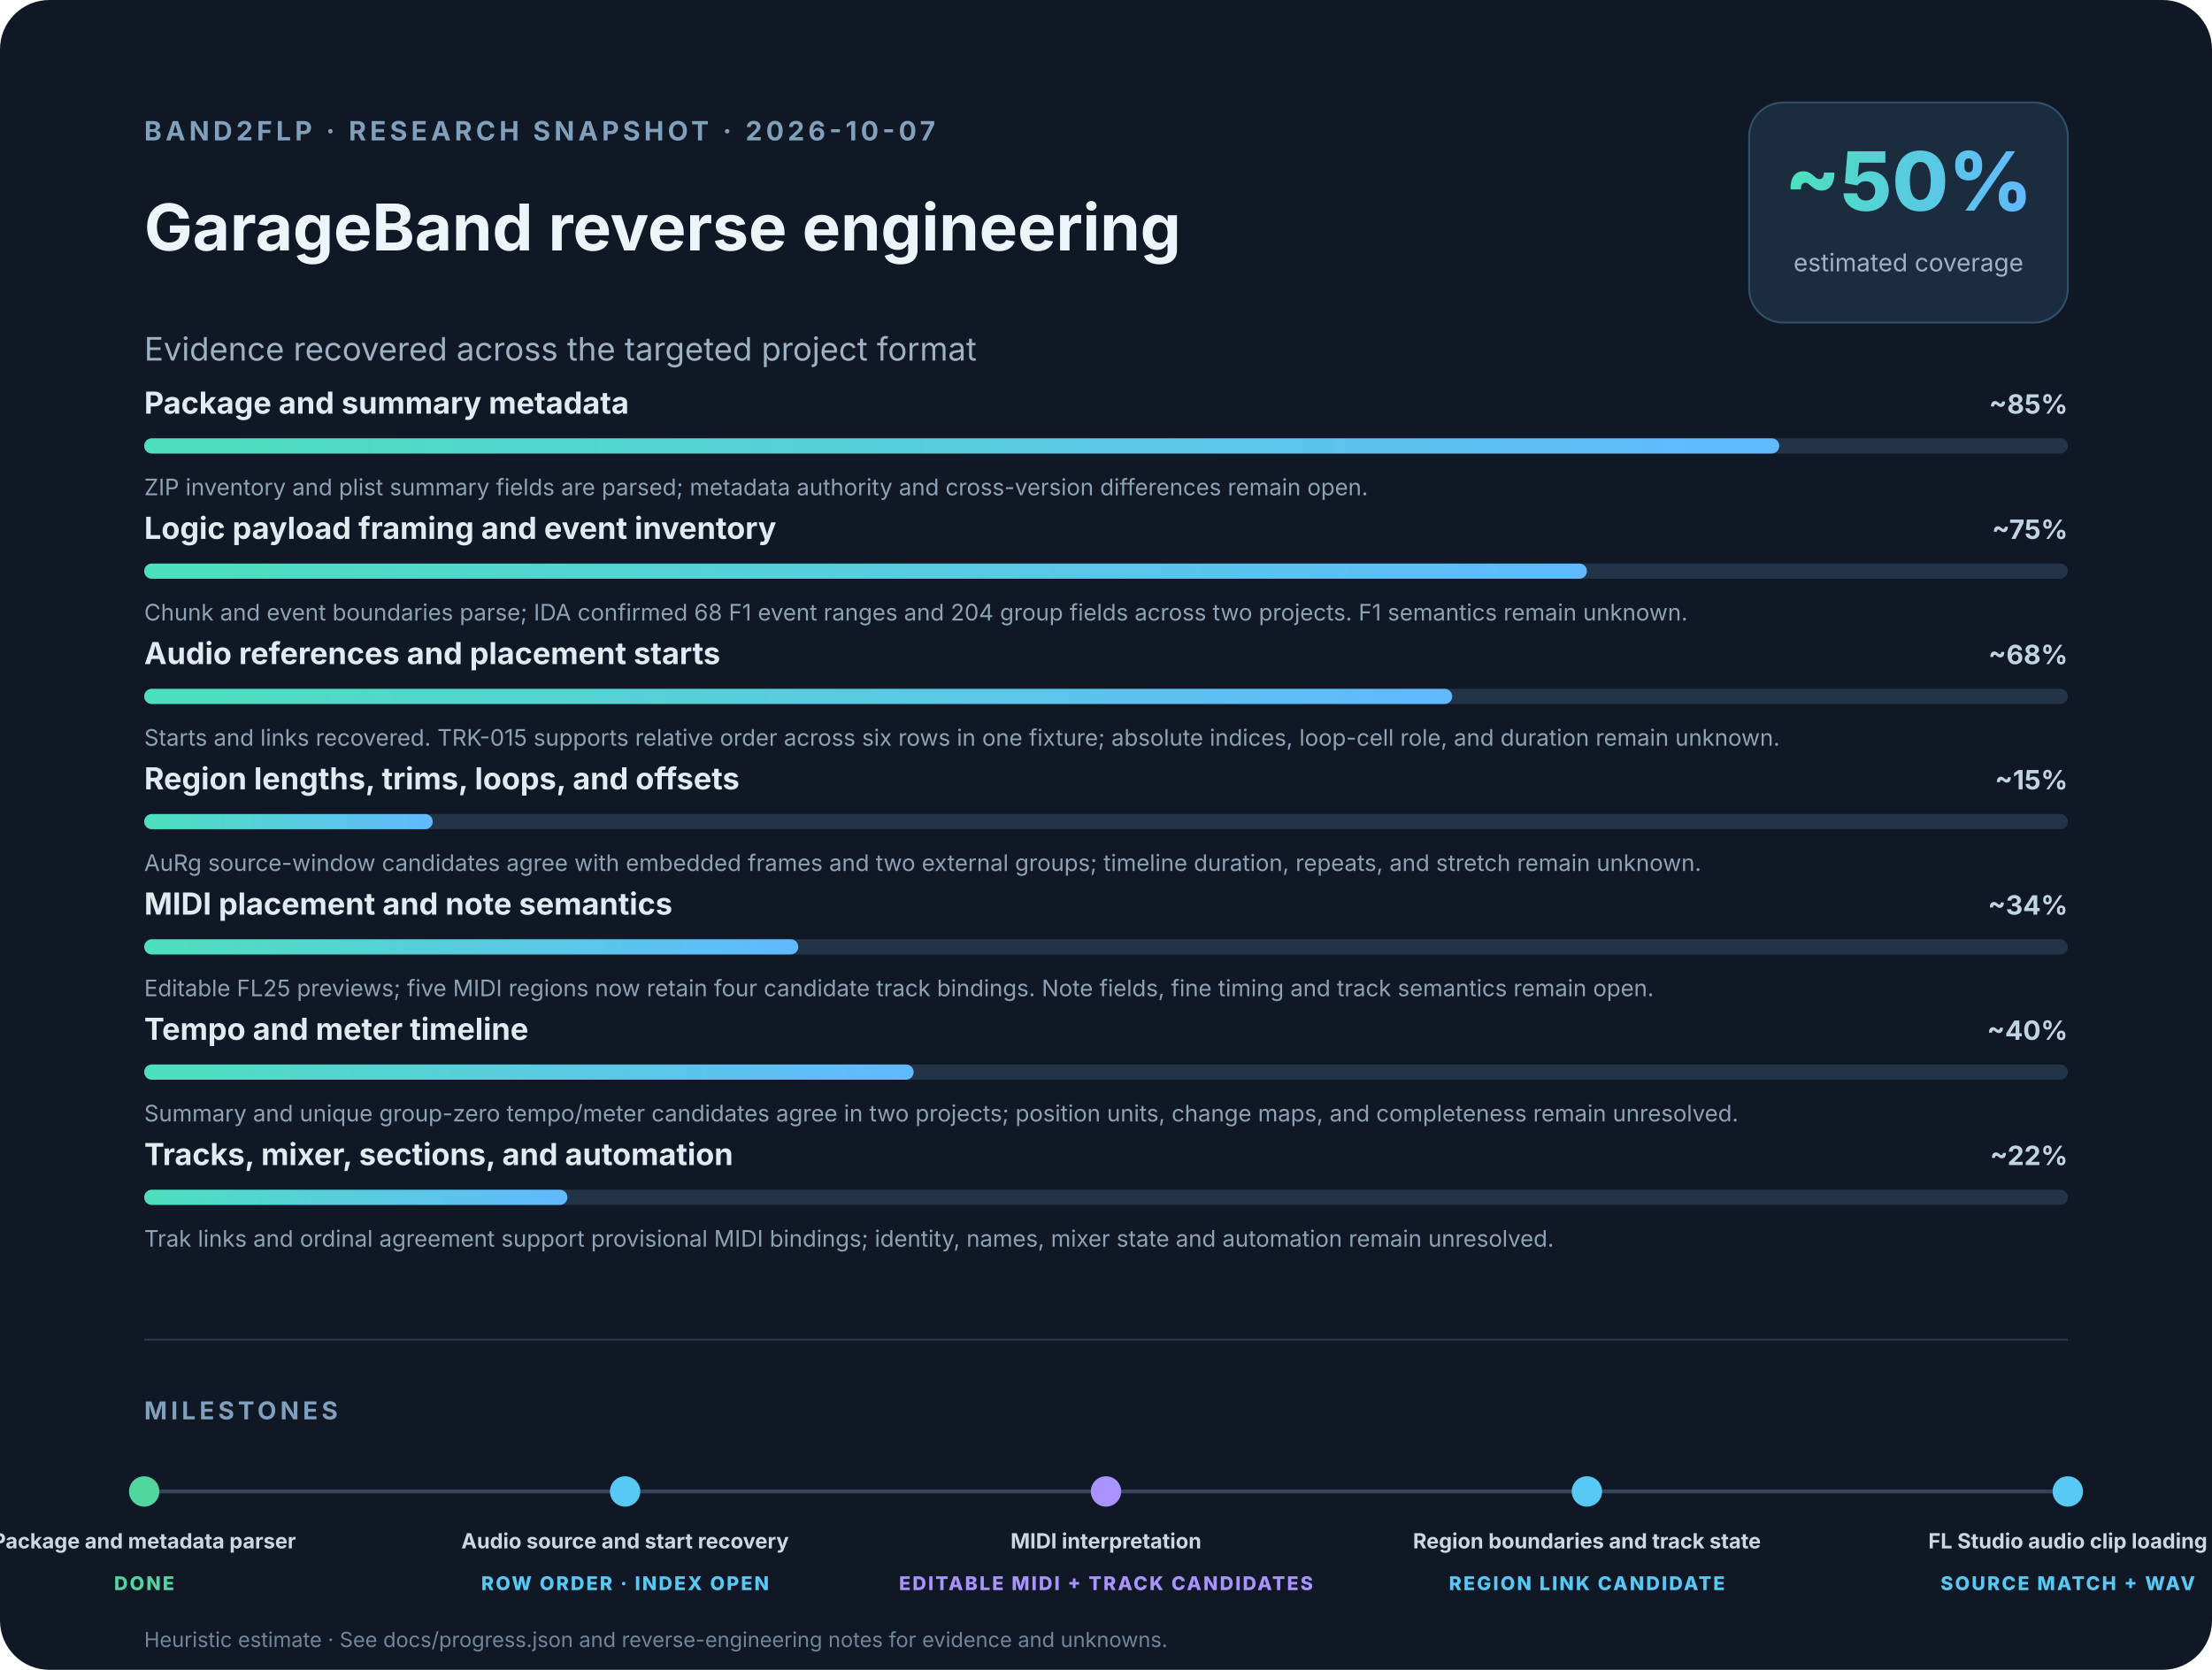
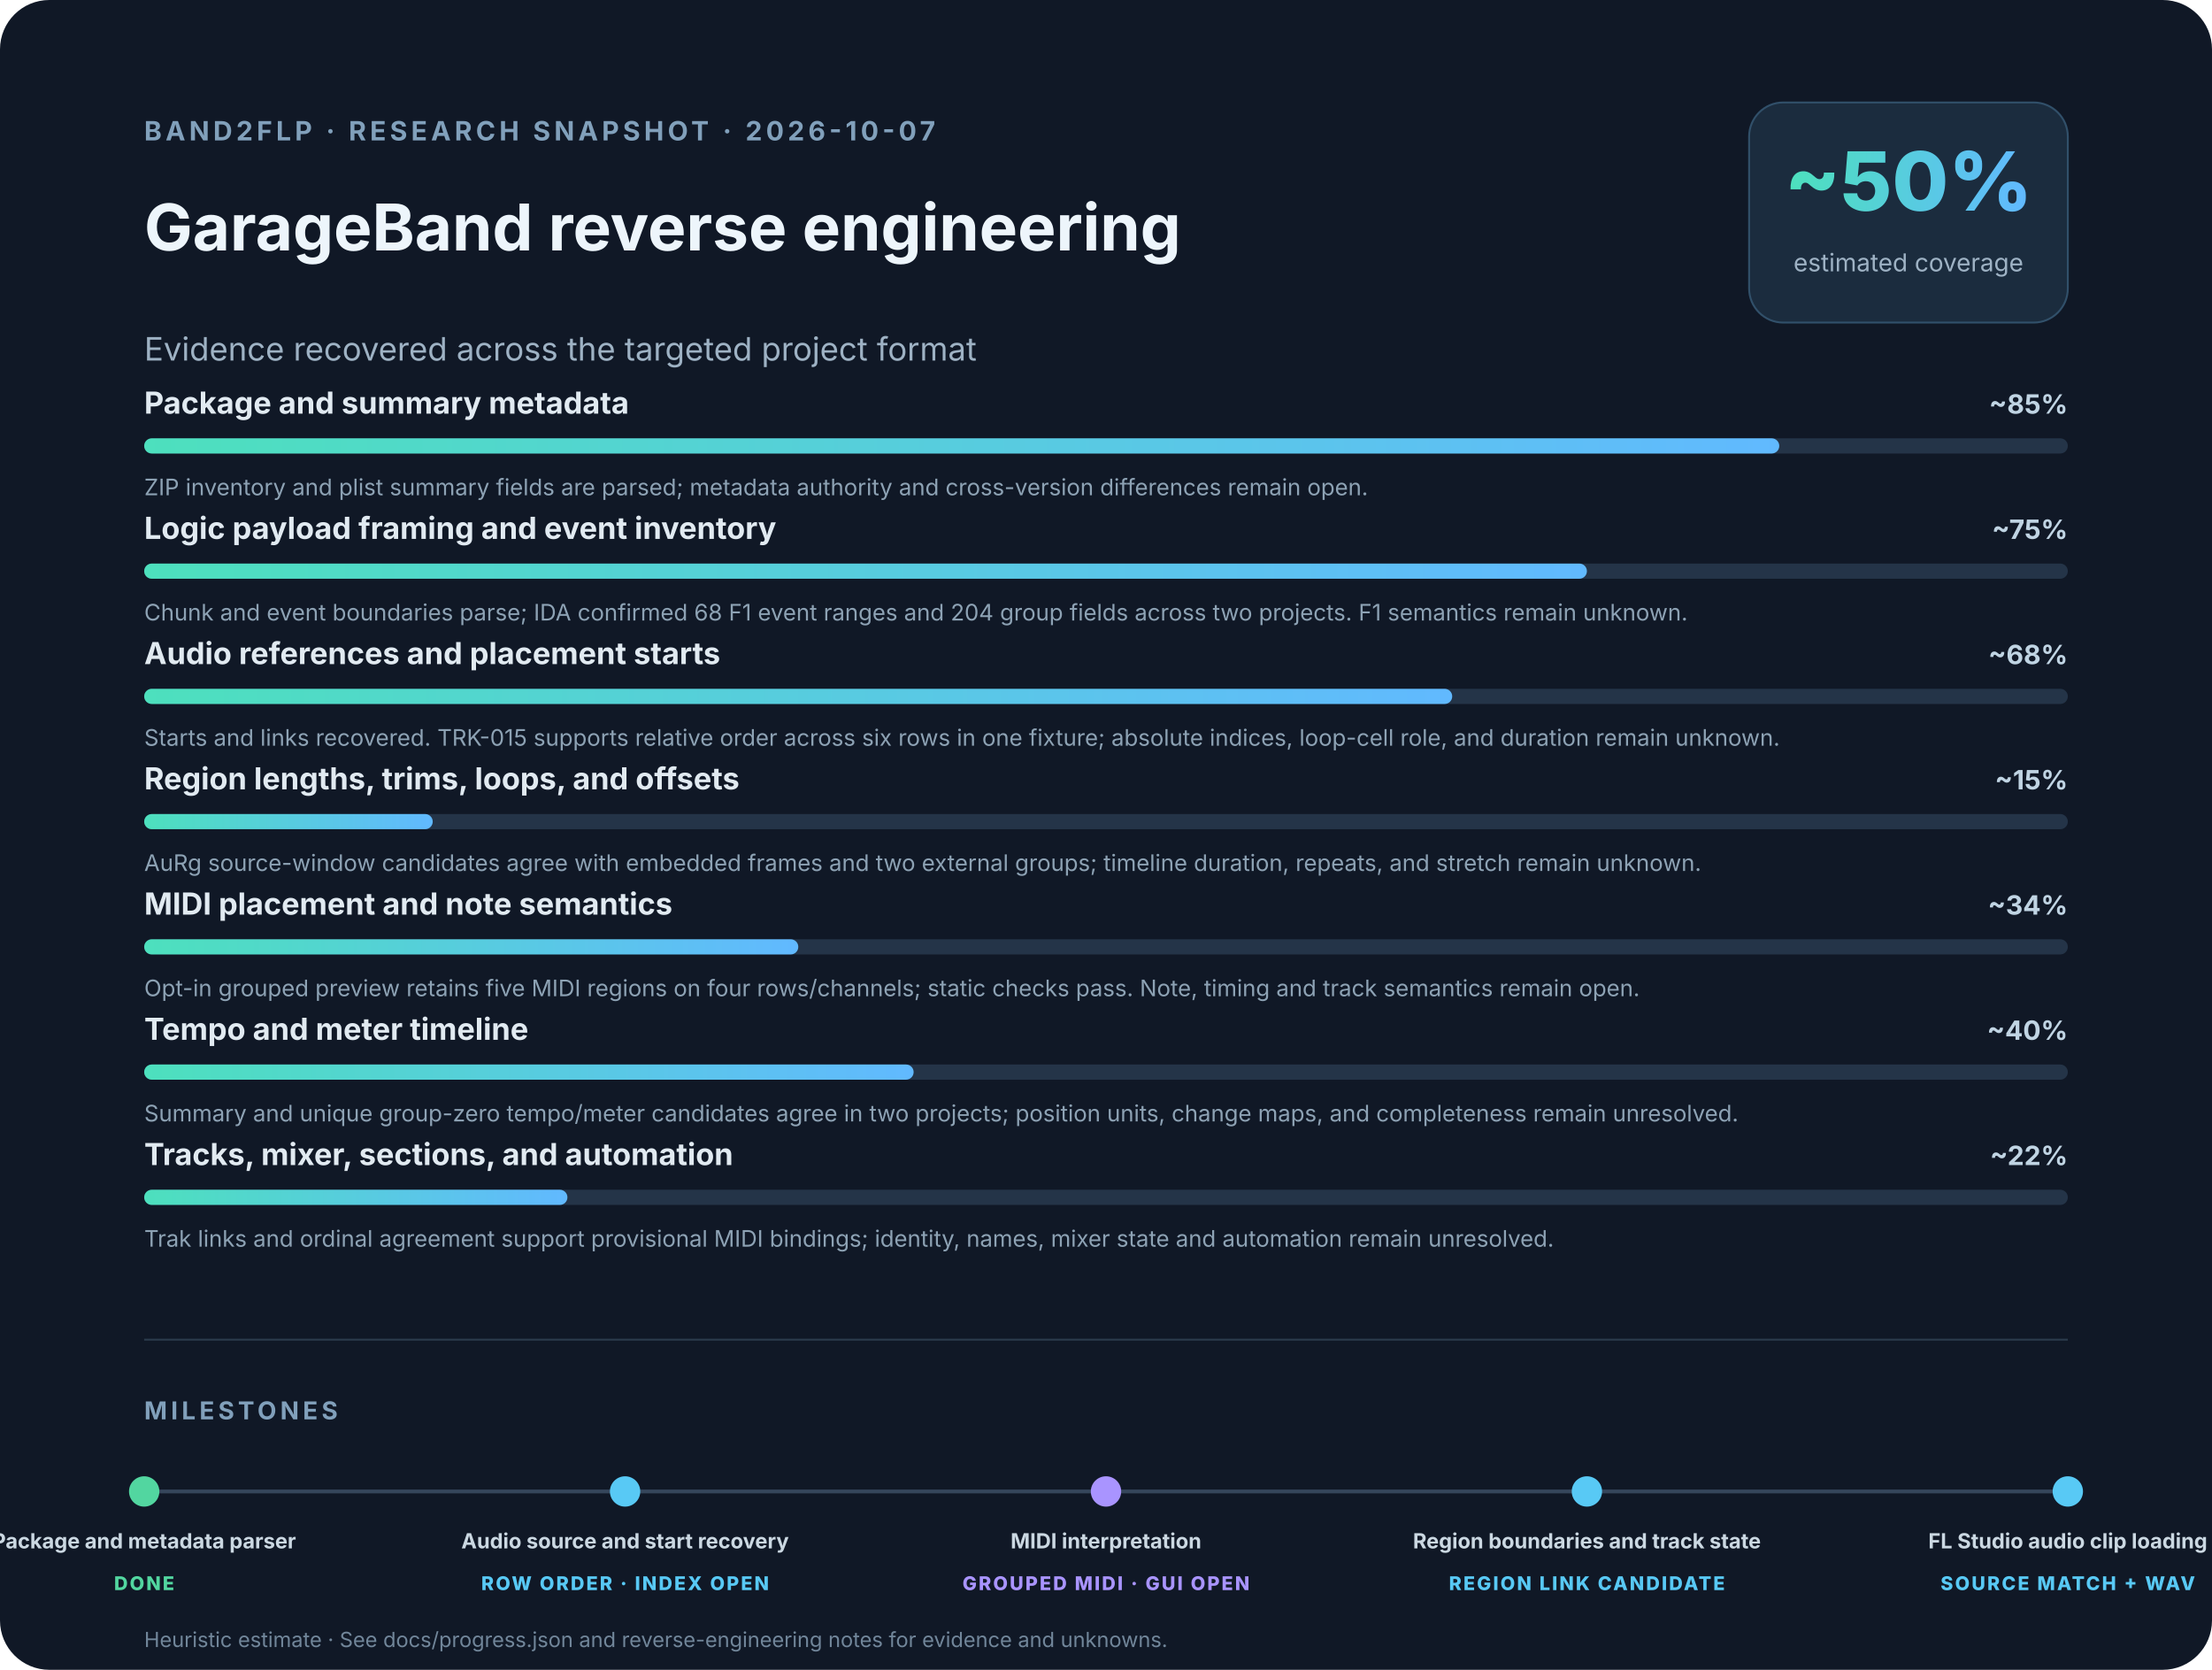
<svg xmlns="http://www.w3.org/2000/svg" viewBox="0 0 1166 880" role="img" aria-labelledby="title desc">
  <defs>
    <linearGradient id="accent" x1="0" x2="1">
      <stop offset="0" stop-color="#4de0bd" />
      <stop offset="1" stop-color="#61b9ff" />
    </linearGradient>
  </defs>
  <rect width="1166" height="880" rx="26" fill="#101826" />
  <text x="76" y="74" class="eyebrow">BAND2FLP · RESEARCH SNAPSHOT · 2026-10-07</text>
  <text x="76" y="132" class="headline">GarageBand reverse engineering</text>
  <text x="76" y="190" class="subhead">Evidence recovered across the targeted project format</text>
  <rect x="922" y="54" width="168" height="116" rx="18" fill="#1b2c3e" stroke="#31506a" />
  <text x="1006" y="111" class="big-pct" text-anchor="middle">~50%</text>
  <text x="1006" y="143" class="small" text-anchor="middle">estimated coverage</text>
  <text x="76" y="218" class="row-title">Package and summary metadata</text>
  <text x="1090" y="218" class="row-pct" text-anchor="end">~85%</text>
  <rect x="76" y="231" width="1014" height="8" rx="4" class="bar-bg" />
  <rect x="76" y="231" width="861.9" height="8" rx="4" class="bar-fill" />
  <text x="76" y="261" class="row-note">ZIP inventory and plist summary fields are parsed; metadata authority and cross-version differences remain open.</text>
  <text x="76" y="284" class="row-title">Logic payload framing and event inventory</text>
  <text x="1090" y="284" class="row-pct" text-anchor="end">~75%</text>
  <rect x="76" y="297" width="1014" height="8" rx="4" class="bar-bg" />
  <rect x="76" y="297" width="760.5" height="8" rx="4" class="bar-fill" />
  <text x="76" y="327" class="row-note">Chunk and event boundaries parse; IDA confirmed 68 F1 event ranges and 204 group fields across two projects. F1 semantics remain unknown.</text>
  <text x="76" y="350" class="row-title">Audio references and placement starts</text>
  <text x="1090" y="350" class="row-pct" text-anchor="end">~68%</text>
  <rect x="76" y="363" width="1014" height="8" rx="4" class="bar-bg" />
  <rect x="76" y="363" width="689.5" height="8" rx="4" class="bar-fill" />
  <text x="76" y="393" class="row-note">Starts and links recovered. TRK-015 supports relative order across six rows in one fixture; absolute indices, loop-cell role, and duration remain unknown.</text>
  <text x="76" y="416" class="row-title">Region lengths, trims, loops, and offsets</text>
  <text x="1090" y="416" class="row-pct" text-anchor="end">~15%</text>
  <rect x="76" y="429" width="1014" height="8" rx="4" class="bar-bg" />
  <rect x="76" y="429" width="152.1" height="8" rx="4" class="bar-fill" />
  <text x="76" y="459" class="row-note">AuRg source-window candidates agree with embedded frames and two external groups; timeline duration, repeats, and stretch remain unknown.</text>
  <text x="76" y="482" class="row-title">MIDI placement and note semantics</text>
  <text x="1090" y="482" class="row-pct" text-anchor="end">~34%</text>
  <rect x="76" y="495" width="1014" height="8" rx="4" class="bar-bg" />
  <rect x="76" y="495" width="344.8" height="8" rx="4" class="bar-fill" />
-   <text x="76" y="525" class="row-note">Editable FL25 previews; five MIDI regions now retain four candidate track bindings. Note fields, fine timing and track semantics remain open.</text>
+   <text x="76" y="525" class="row-note">Opt-in grouped preview retains five MIDI regions on four rows/channels; static checks pass. Note, timing and track semantics remain open.</text>
  <text x="76" y="548" class="row-title">Tempo and meter timeline</text>
  <text x="1090" y="548" class="row-pct" text-anchor="end">~40%</text>
  <rect x="76" y="561" width="1014" height="8" rx="4" class="bar-bg" />
  <rect x="76" y="561" width="405.6" height="8" rx="4" class="bar-fill" />
  <text x="76" y="591" class="row-note">Summary and unique group-zero tempo/meter candidates agree in two projects; position units, change maps, and completeness remain unresolved.</text>
  <text x="76" y="614" class="row-title">Tracks, mixer, sections, and automation</text>
  <text x="1090" y="614" class="row-pct" text-anchor="end">~22%</text>
  <rect x="76" y="627" width="1014" height="8" rx="4" class="bar-bg" />
  <rect x="76" y="627" width="223.1" height="8" rx="4" class="bar-fill" />
  <text x="76" y="657" class="row-note">Trak links and ordinal agreement support provisional MIDI bindings; identity, names, mixer state and automation remain unresolved.</text>
  <line x1="76" y1="706" x2="1090" y2="706" stroke="#2b3a4b" />
  <text x="76" y="748" class="section">MILESTONES</text>
  <line x1="76" y1="786" x2="1090" y2="786" stroke="#35465b" stroke-width="2" />
  <circle cx="76.0" cy="786" r="8" fill="#52d6a0" />
  <text x="76.0" y="816" class="milestone-name" text-anchor="middle">Package and metadata parser</text>
  <text x="76.0" y="838" class="milestone-state" text-anchor="middle" fill="#52d6a0">DONE</text>
  <circle cx="329.5" cy="786" r="8" fill="#58c9f5" />
  <text x="329.5" y="816" class="milestone-name" text-anchor="middle">Audio source and start recovery</text>
  <text x="329.5" y="838" class="milestone-state" text-anchor="middle" fill="#58c9f5">ROW ORDER · INDEX OPEN</text>
  <circle cx="583.0" cy="786" r="8" fill="#a994ff" />
  <text x="583.0" y="816" class="milestone-name" text-anchor="middle">MIDI interpretation</text>
-   <text x="583.0" y="838" class="milestone-state" text-anchor="middle" fill="#a994ff">EDITABLE MIDI + TRACK CANDIDATES</text>
+   <text x="583.0" y="838" class="milestone-state" text-anchor="middle" fill="#a994ff">GROUPED MIDI · GUI OPEN</text>
  <circle cx="836.5" cy="786" r="8" fill="#58c9f5" />
  <text x="836.5" y="816" class="milestone-name" text-anchor="middle">Region boundaries and track state</text>
  <text x="836.5" y="838" class="milestone-state" text-anchor="middle" fill="#58c9f5">REGION LINK CANDIDATE</text>
  <circle cx="1090.0" cy="786" r="8" fill="#58c9f5" />
  <text x="1090.0" y="816" class="milestone-name" text-anchor="middle">FL Studio audio clip loading</text>
  <text x="1090.0" y="838" class="milestone-state" text-anchor="middle" fill="#58c9f5">SOURCE MATCH + WAV</text>
  <text x="76" y="868" class="footer">Heuristic estimate · See docs/progress.json and reverse-engineering notes for evidence and unknowns.</text>
  <style>
text { font-family: Inter, Segoe UI, Arial, sans-serif; }
.eyebrow { fill:#81a0bb; font-size:14px; font-weight:700; letter-spacing:2px; }
.headline { fill:#edf5fb; font-size:34px; font-weight:700; }
.subhead { fill:#9eb2c4; font-size:17px; }
.big-pct { fill:url(#accent); font-size:43px; font-weight:800; }
.small { fill:#9eb2c4; font-size:13px; }
.row-title { fill:#e1eaf1; font-size:16px; font-weight:650; }
.row-pct { fill:#c0d4e3; font-size:14px; font-weight:700; }
.bar-bg { fill:#243448; } .bar-fill { fill:url(#accent); }
.row-note { fill:#8da2b4; font-size:12px; }
.section { fill:#81a0bb; font-size:13px; font-weight:700; letter-spacing:2px; }
.milestone-name { fill:#cbd8e2; font-size:11px; font-weight:650; }
.milestone-state { font-size:10px; font-weight:800; letter-spacing:1px; }
.footer { fill:#71869a; font-size:11px; }
</style>
</svg>
